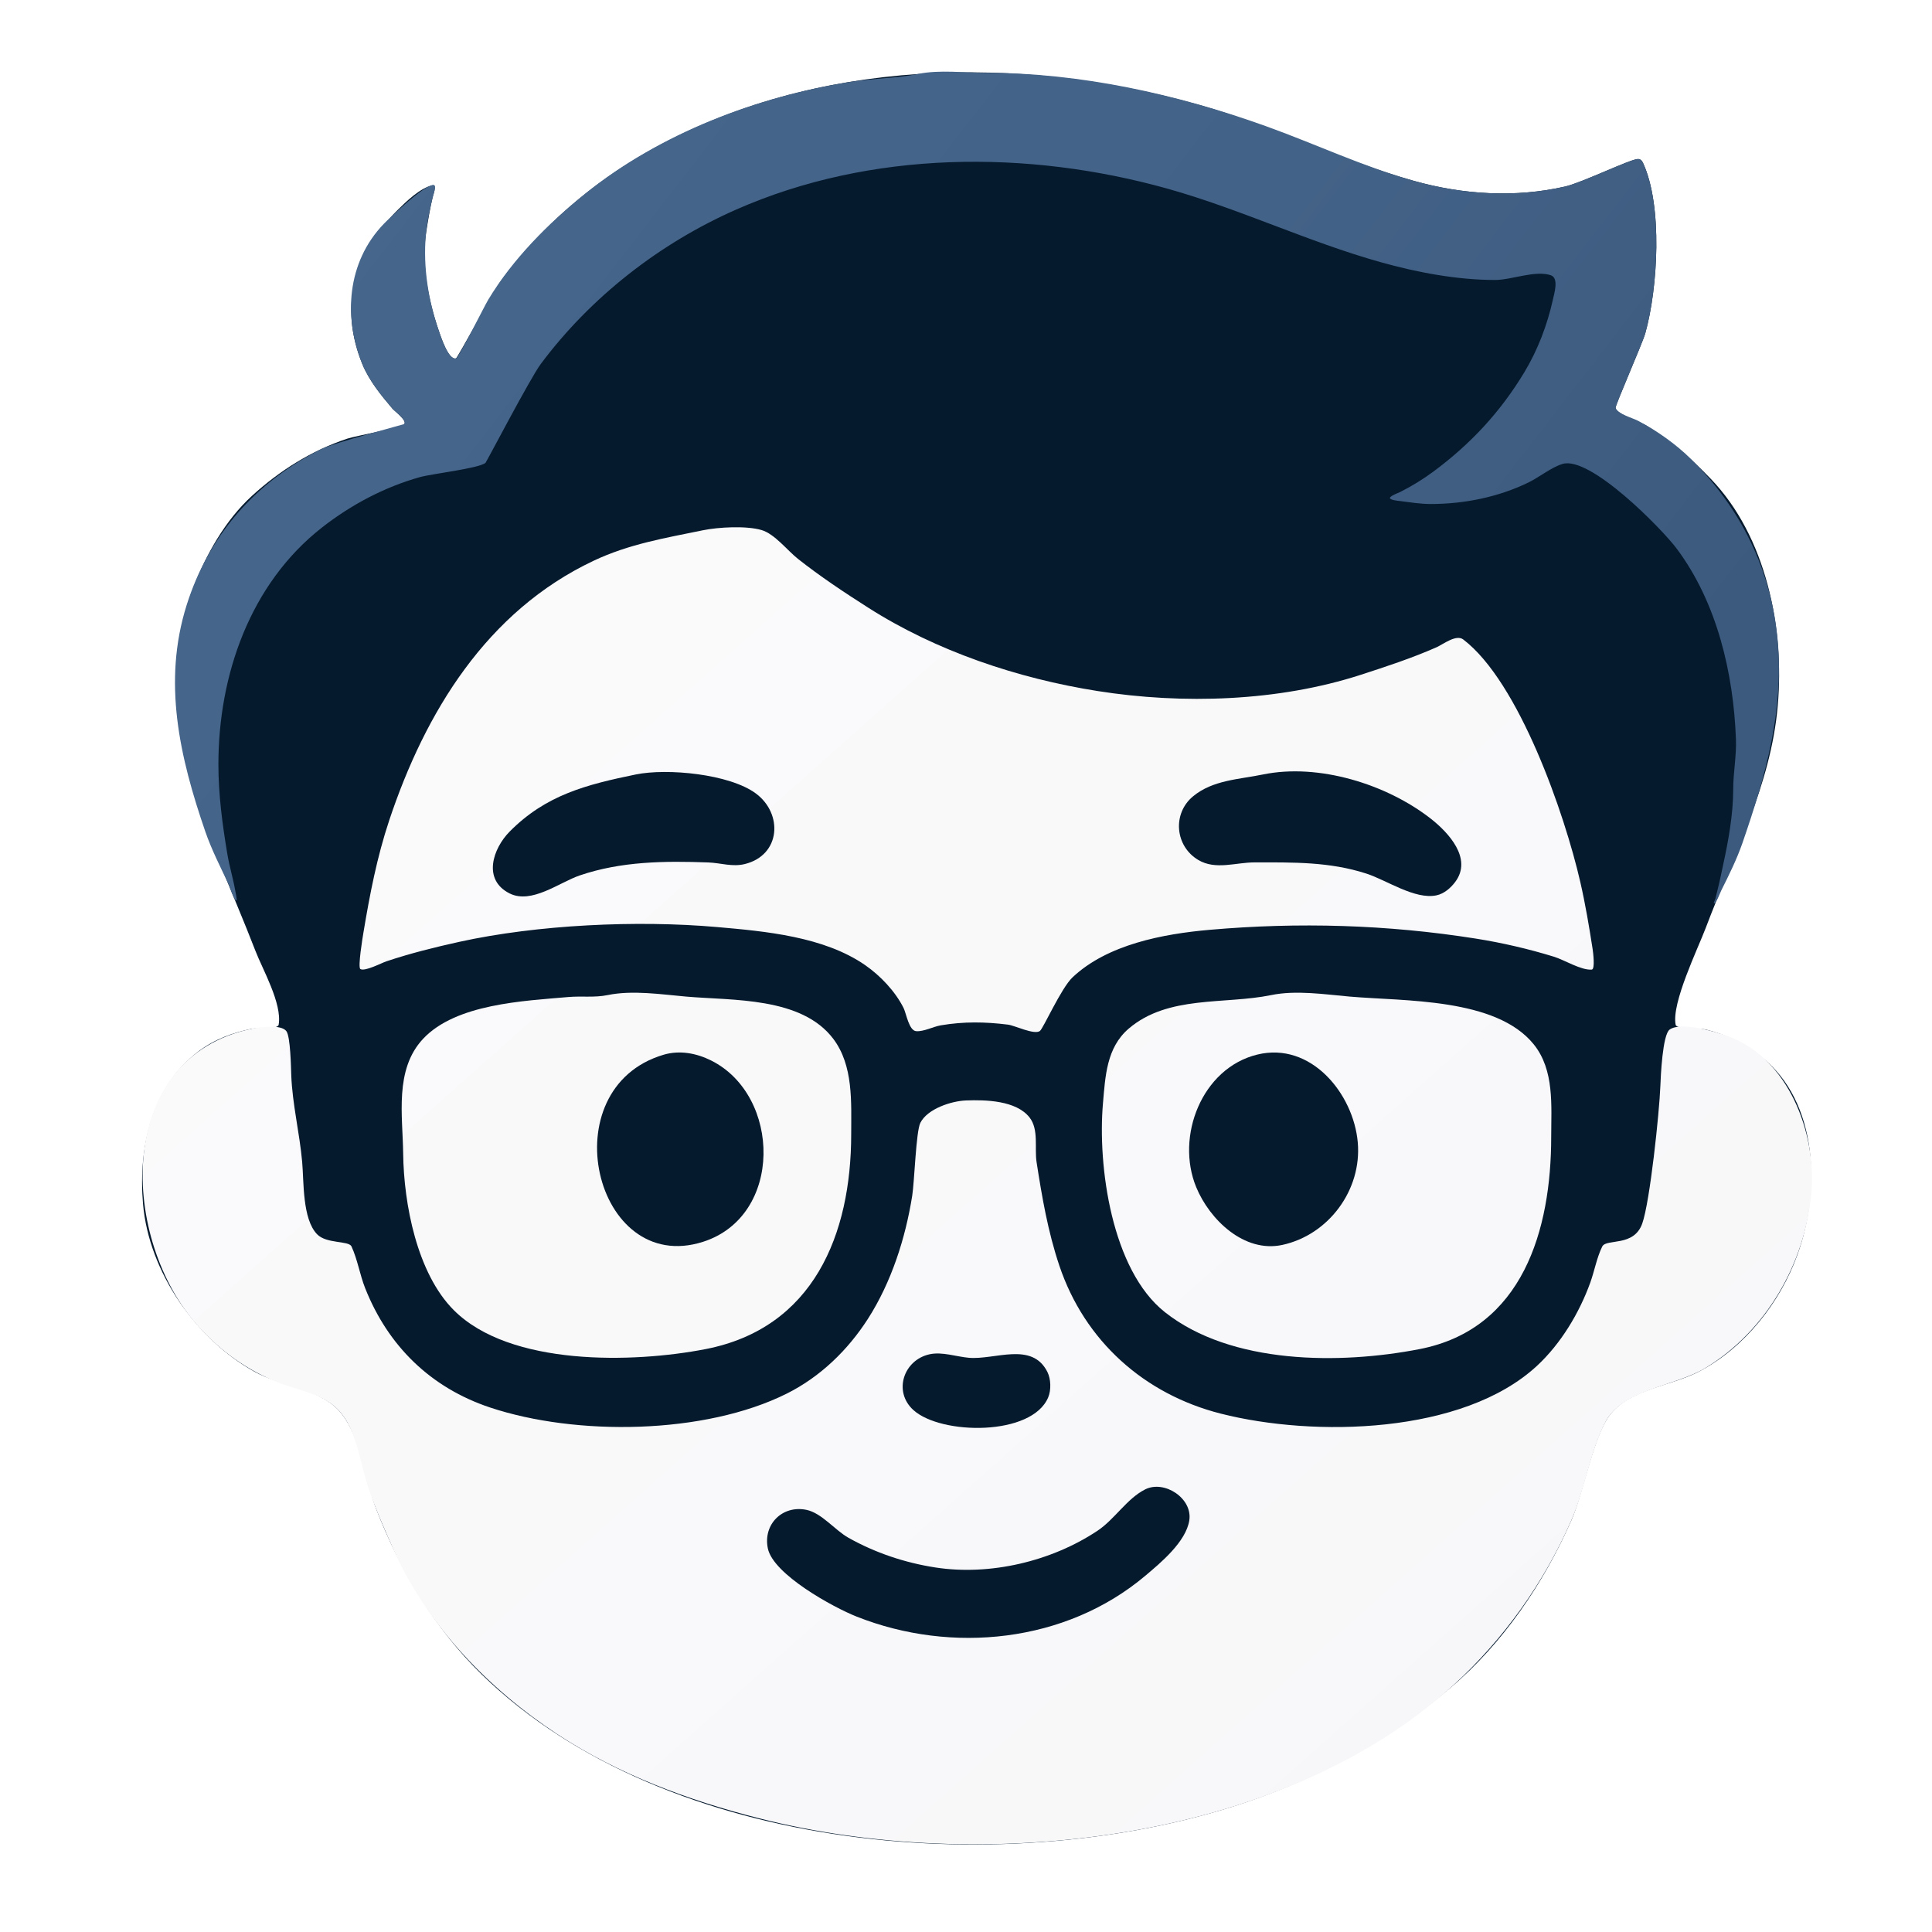
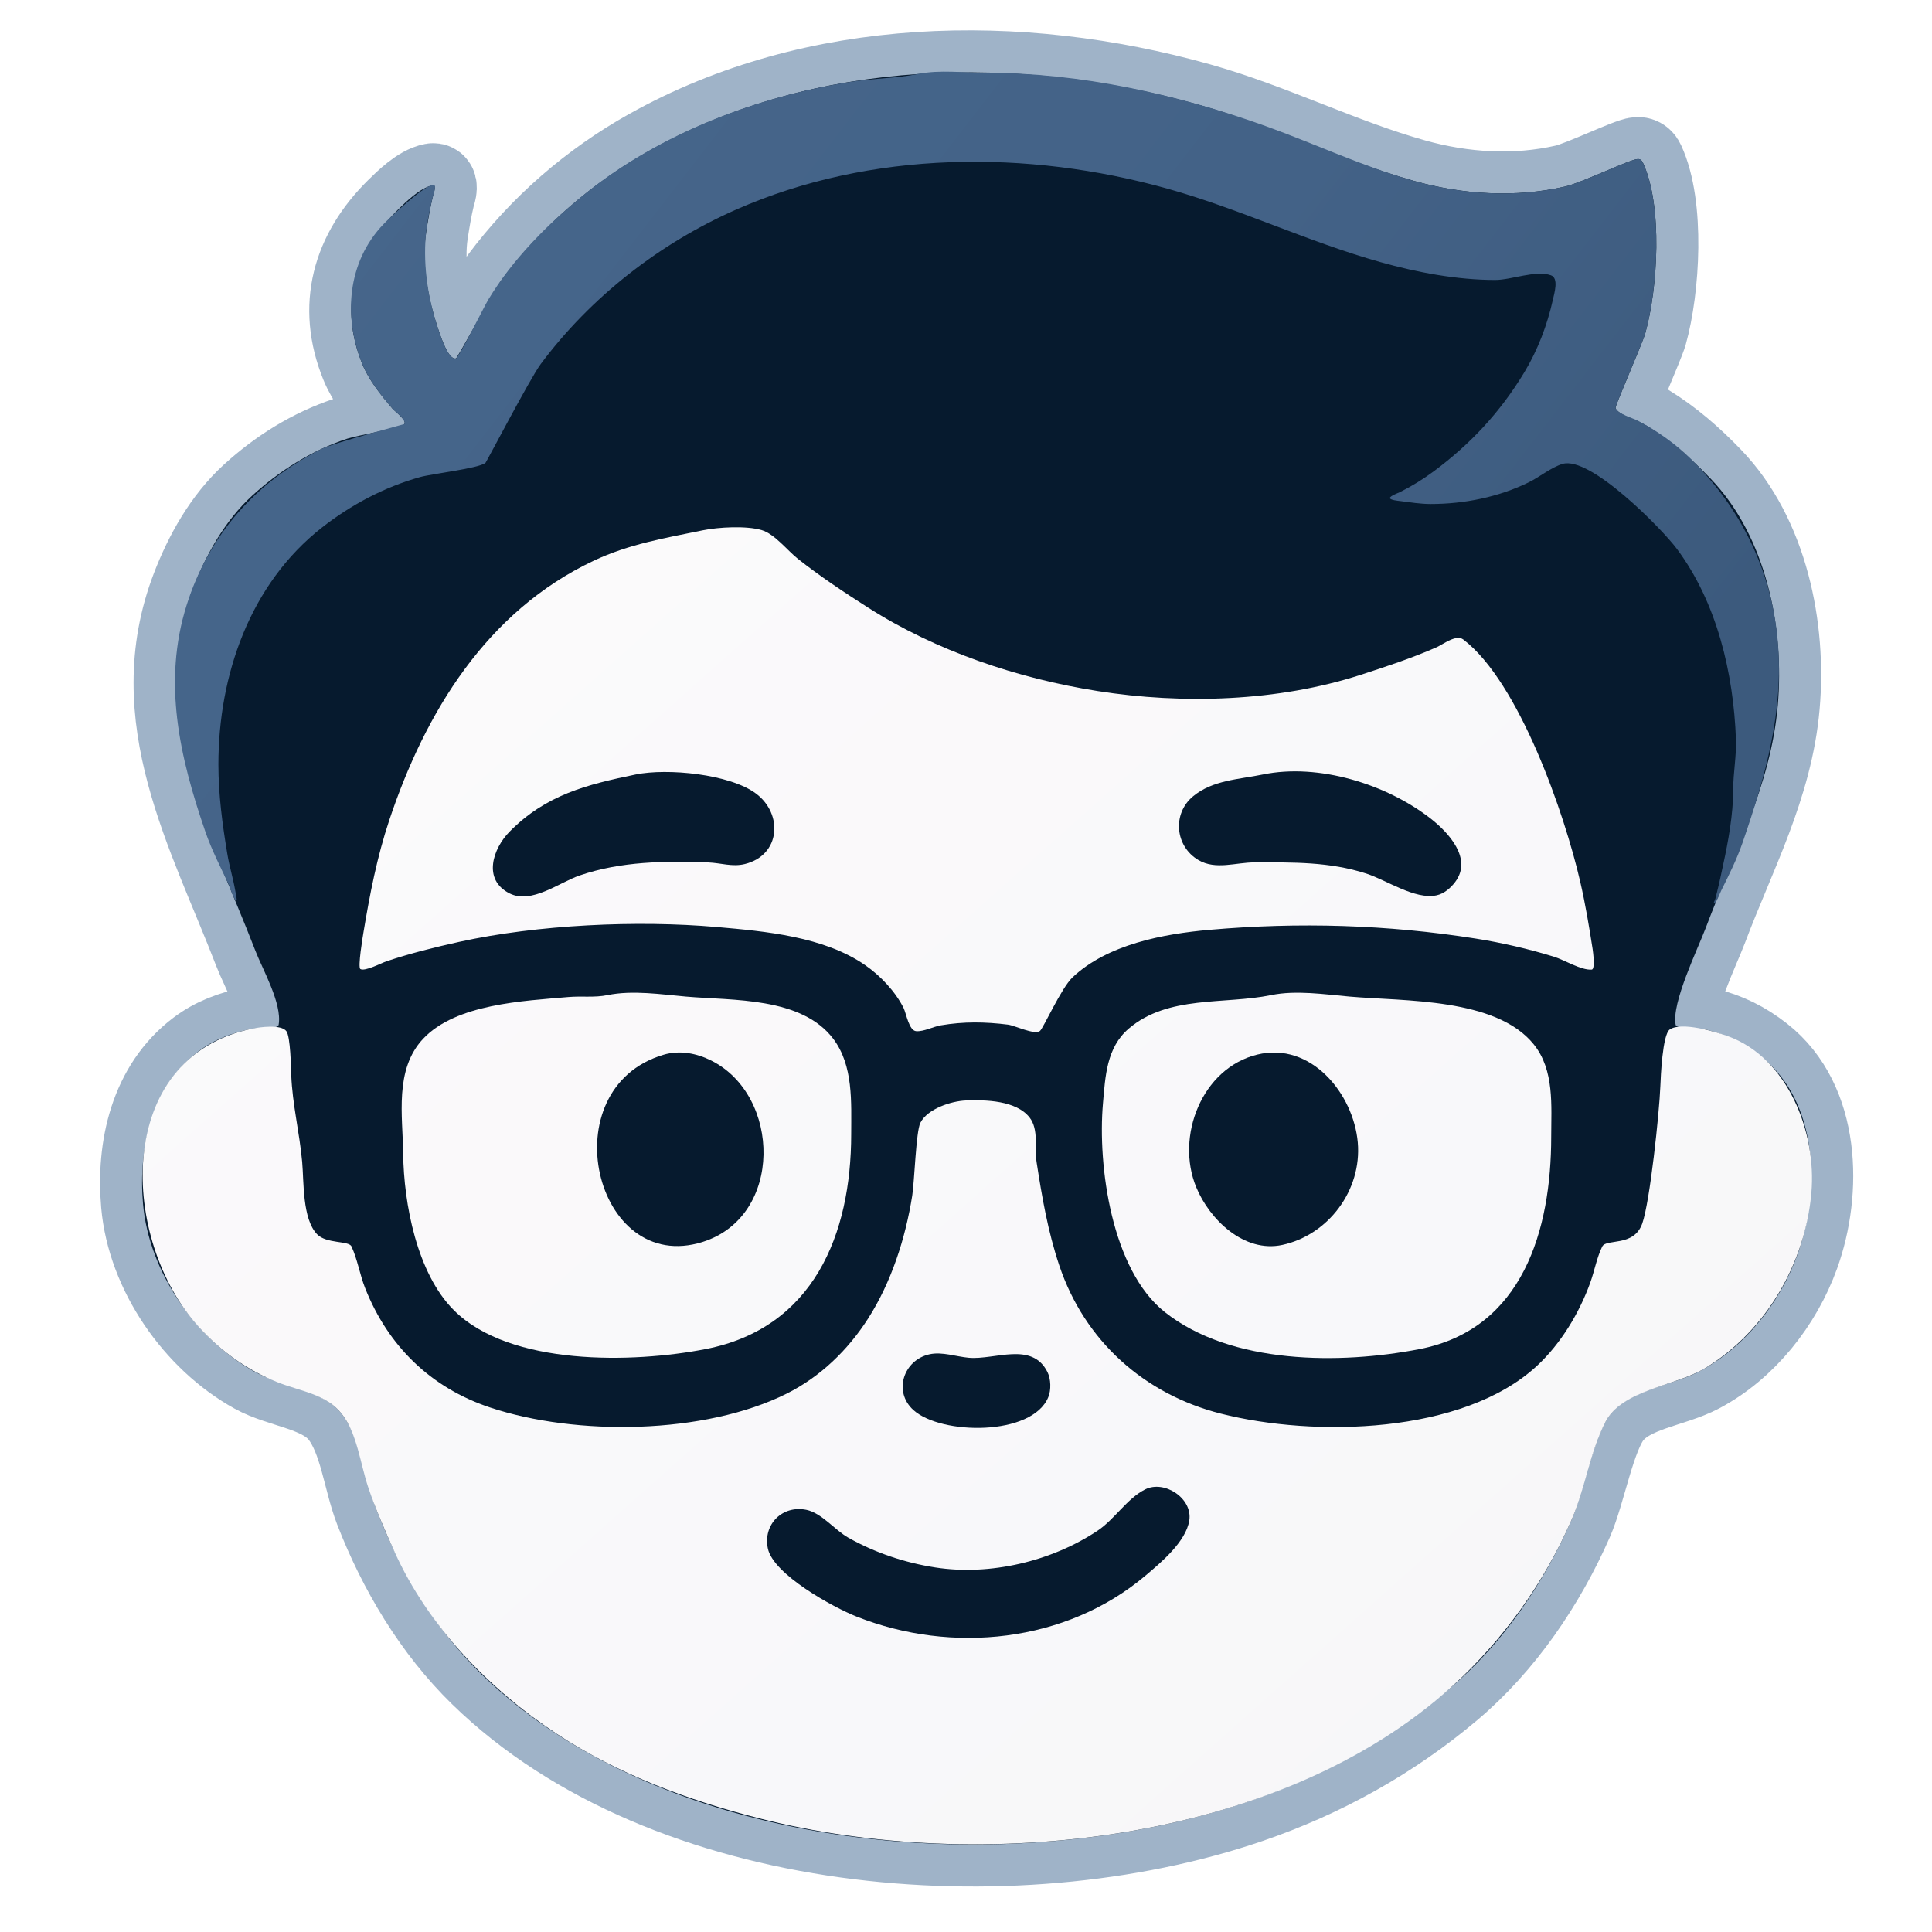
<svg xmlns="http://www.w3.org/2000/svg" width="690" height="690" viewBox="278 263 690 690" version="1.1" role="img" aria-labelledby="eugene-face-title">
  <defs>
    <linearGradient id="face-gradient" x1="410" y1="475" x2="815" y2="930" gradientUnits="userSpaceOnUse">
      <stop offset="0" stop-color="#fbfafb" />
      <stop offset="1" stop-color="#f7f7f9" />
    </linearGradient>
    <linearGradient id="hair-gradient" x1="420" y1="290" x2="815" y2="595" gradientUnits="userSpaceOnUse">
      <stop offset="0" stop-color="#46668b" />
      <stop offset="0.55" stop-color="#436287" />
      <stop offset="1" stop-color="#3c5a7d" />
    </linearGradient>
  </defs>
  <g id="eugene-face">
-     <path id="hair-and-glasses-silhouette" d="M 369.23,602.61 C 352.87,560.22 329.29,519.06 347.00,473.00 C 351.61,461.01 358.42,448.84 368.00,440.08 C 377.86,431.06 389.30,423.90 402.00,419.67 C 405.13,418.62 421.28,415.80 422.38,414.46 C 423.45,413.16 418.94,409.86 418.20,408.99 C 414.11,404.20 409.79,398.89 407.39,393.00 C 399.00,372.38 404.38,353.45 420.00,338.01 C 423.05,334.99 428.20,329.98 432.61,329.15 C 434.06,328.88 432.78,332.41 432.63,333.00 C 431.59,337.27 430.87,341.67 430.20,346.00 C 428.43,357.40 430.99,370.26 434.67,381.00 C 435.30,382.84 438.14,391.79 440.86,390.99 C 441.35,390.85 454.84,366.06 457.13,363.00 C 471.25,344.06 489.36,328.36 510.00,316.81 C 569.27,283.63 641.87,282.41 706.00,300.39 C 732.28,307.76 756.77,320.26 783.00,327.61 C 800.53,332.52 819.19,333.69 837.00,329.61 C 842.98,328.24 860.05,319.93 862.89,319.80 C 863.84,319.76 864.40,320.33 864.77,321.14 C 871.91,336.47 870.08,366.07 865.61,382.00 C 864.59,385.65 854.74,407.97 854.98,408.72 C 855.82,411.24 863.72,413.60 866.00,415.00 C 874.65,420.31 881.95,426.70 888.98,434.00 C 908.82,454.61 915.34,487.34 912.92,515.00 C 910.41,543.67 897.13,567.99 887.20,594.38 C 884.40,601.81 874.88,621.28 876.45,629.00 C 876.78,630.66 885.35,630.23 887.00,630.64 C 894.66,632.50 900.79,635.53 907.00,640.39 C 927.60,656.56 928.09,688.54 919.98,711.00 C 913.80,728.13 901.20,744.17 885.00,752.73 C 875.01,758.01 860.52,758.96 853.22,768.00 C 846.99,775.73 843.65,795.86 839.19,806.00 C 829.34,828.39 814.77,849.93 796.00,865.80 C 774.66,883.83 750.42,897.29 724.00,906.33 C 639.71,935.16 516.22,925.50 450.01,860.98 C 433.29,844.69 420.75,823.65 412.39,802.00 C 408.32,791.47 407.05,777.01 400.11,768.02 C 393.08,758.92 378.68,758.30 369.00,752.94 C 347.96,741.30 331.21,717.35 329.08,693.00 C 327.33,672.96 332.10,651.16 349.00,638.41 C 354.70,634.11 361.11,631.83 368.00,630.39 C 369.55,630.07 377.22,630.76 377.52,628.97 C 378.81,621.40 371.76,609.19 369.23,602.61 Z" fill="#061a2e" />
+     <path id="hair-and-glasses-silhouette" stroke="#9fb3c8" stroke-width="30" stroke-linejoin="round" paint-order="stroke" d="M 369.23,602.61 C 352.87,560.22 329.29,519.06 347.00,473.00 C 351.61,461.01 358.42,448.84 368.00,440.08 C 377.86,431.06 389.30,423.90 402.00,419.67 C 405.13,418.62 421.28,415.80 422.38,414.46 C 423.45,413.16 418.94,409.86 418.20,408.99 C 414.11,404.20 409.79,398.89 407.39,393.00 C 399.00,372.38 404.38,353.45 420.00,338.01 C 423.05,334.99 428.20,329.98 432.61,329.15 C 434.06,328.88 432.78,332.41 432.63,333.00 C 431.59,337.27 430.87,341.67 430.20,346.00 C 428.43,357.40 430.99,370.26 434.67,381.00 C 435.30,382.84 438.14,391.79 440.86,390.99 C 441.35,390.85 454.84,366.06 457.13,363.00 C 471.25,344.06 489.36,328.36 510.00,316.81 C 569.27,283.63 641.87,282.41 706.00,300.39 C 732.28,307.76 756.77,320.26 783.00,327.61 C 800.53,332.52 819.19,333.69 837.00,329.61 C 842.98,328.24 860.05,319.93 862.89,319.80 C 863.84,319.76 864.40,320.33 864.77,321.14 C 871.91,336.47 870.08,366.07 865.61,382.00 C 864.59,385.65 854.74,407.97 854.98,408.72 C 855.82,411.24 863.72,413.60 866.00,415.00 C 874.65,420.31 881.95,426.70 888.98,434.00 C 908.82,454.61 915.34,487.34 912.92,515.00 C 910.41,543.67 897.13,567.99 887.20,594.38 C 884.40,601.81 874.88,621.28 876.45,629.00 C 876.78,630.66 885.35,630.23 887.00,630.64 C 894.66,632.50 900.79,635.53 907.00,640.39 C 927.60,656.56 928.09,688.54 919.98,711.00 C 913.80,728.13 901.20,744.17 885.00,752.73 C 875.01,758.01 860.52,758.96 853.22,768.00 C 846.99,775.73 843.65,795.86 839.19,806.00 C 829.34,828.39 814.77,849.93 796.00,865.80 C 774.66,883.83 750.42,897.29 724.00,906.33 C 639.71,935.16 516.22,925.50 450.01,860.98 C 433.29,844.69 420.75,823.65 412.39,802.00 C 408.32,791.47 407.05,777.01 400.11,768.02 C 393.08,758.92 378.68,758.30 369.00,752.94 C 347.96,741.30 331.21,717.35 329.08,693.00 C 327.33,672.96 332.10,651.16 349.00,638.41 C 354.70,634.11 361.11,631.83 368.00,630.39 C 369.55,630.07 377.22,630.76 377.52,628.97 C 378.81,621.40 371.76,609.19 369.23,602.61 Z" fill="#061a2e" />
    <path id="hair-highlight" d="M 606.00,289.39 C 598.22,290.99 589.91,290.95 582.00,292.20 C 548.23,297.53 513.80,310.59 487.00,332.18 C 473.79,342.82 461.23,355.38 452.39,370.00 C 450.87,372.52 441.89,390.69 440.86,390.99 C 438.14,391.79 435.30,382.84 434.67,381.00 C 430.97,370.21 429.08,358.43 430.08,347.00 C 430.45,342.71 431.43,338.20 432.39,334.00 C 432.54,333.33 433.91,329.63 433.10,329.17 C 430.71,327.84 416.88,341.07 415.02,343.00 C 401.91,356.63 400.58,376.28 407.39,393.00 C 409.79,398.89 414.11,404.20 418.20,408.99 C 418.94,409.86 423.45,413.16 422.38,414.46 C 422.37,414.48 396.76,421.38 393.00,423.25 C 369.55,434.92 352.65,453.86 344.69,479.00 C 335.96,506.58 342.19,533.49 351.33,560.00 C 353.58,566.52 356.79,572.77 359.73,579.00 C 360.09,579.76 361.48,584.60 362.45,584.60 C 362.78,584.60 362.04,581.25 362.00,581.00 C 361.24,576.63 359.92,572.38 359.19,568.00 C 357.42,557.36 356.00,546.80 356.00,536.00 C 356.00,504.25 367.21,471.58 393.00,451.39 C 403.39,443.27 415.28,436.96 428.00,433.39 C 432.32,432.18 448.98,430.31 451.39,428.30 C 451.75,428.00 467.35,398.06 471.13,393.00 C 488.99,369.05 513.66,349.84 541.00,337.81 C 589.00,316.68 645.05,316.41 695.00,330.39 C 720.86,337.63 745.18,349.37 771.00,356.61 C 784.15,360.30 798.35,362.99 812.00,362.99 C 817.81,362.99 826.36,359.41 831.88,361.31 C 834.81,362.32 833.09,367.79 832.61,370.00 C 830.61,379.04 827.17,388.09 822.38,396.00 C 813.83,410.16 803.26,421.52 790.00,431.37 C 786.22,434.17 782.21,436.63 778.00,438.75 C 777.47,439.01 774.40,440.11 774.40,440.86 C 774.40,441.61 777.54,441.89 778.00,441.94 C 781.74,442.41 785.21,443.00 789.00,443.00 C 800.93,443.00 813.24,440.52 824.00,435.25 C 827.88,433.34 831.93,429.97 836.00,428.70 C 845.86,425.64 871.62,451.95 876.87,459.00 C 891.23,478.26 897.10,503.43 897.98,527.00 C 898.20,533.01 897.00,538.95 897.00,545.00 C 897.00,553.84 895.27,563.36 893.38,572.00 C 892.73,575.01 892.13,578.01 891.37,581.00 C 891.12,581.98 890.89,582.96 890.64,583.94 C 890.50,584.49 889.74,585.60 890.30,585.60 C 890.92,585.60 892.48,581.54 892.75,581.00 C 895.51,575.48 898.31,569.84 900.33,564.00 C 908.44,540.50 915.12,517.20 912.92,492.00 C 910.73,466.89 899.81,444.61 882.00,427.01 C 876.52,421.59 869.82,416.87 863.00,413.27 C 861.16,412.30 855.68,410.82 854.98,408.72 C 854.74,407.97 864.59,385.65 865.61,382.00 C 870.08,366.07 871.91,336.47 864.77,321.14 C 864.40,320.33 863.84,319.76 862.89,319.80 C 860.05,319.93 842.98,328.24 837.00,329.61 C 819.19,333.69 800.53,332.52 783.00,327.61 C 764.86,322.52 747.70,314.37 730.00,308.02 C 698.12,296.58 663.87,289.00 630.00,289.00 C 622.31,289.00 613.54,287.84 606.00,289.39 Z" fill="url(#hair-gradient)" />
    <g id="face-and-lenses" fill="url(#face-gradient)">
      <path id="face-and-ears" d="M 368.00,630.39 C 318.07,640.80 320.92,706.13 349.08,737.00 C 356.96,745.64 366.16,752.23 377.00,756.61 C 384.95,759.82 394.54,760.81 400.11,768.02 C 405.59,775.11 406.66,785.65 409.45,794.00 C 412.06,801.85 415.43,809.47 418.81,817.00 C 430.89,843.85 452.68,866.32 477.00,882.33 C 498.89,896.73 523.73,905.94 549.00,912.37 C 627.76,932.42 734.91,921.58 797.00,864.92 C 815.05,848.45 829.35,828.37 839.19,806.00 C 844.11,794.81 845.77,781.79 851.30,771.00 C 857.32,759.23 876.09,758.20 887.00,751.61 C 908.73,738.47 922.72,714.15 924.92,689.00 C 926.80,667.54 916.70,640.86 895.00,633.02 C 890.65,631.45 878.44,627.78 874.31,630.70 C 871.75,632.51 871.11,647.53 870.98,651.00 C 870.63,660.19 867.28,692.24 864.51,700.00 C 861.49,708.46 851.69,705.25 850.23,708.19 C 848.29,712.10 847.46,716.88 845.98,721.00 C 842.08,731.86 835.44,742.91 826.92,750.80 C 800.45,775.30 747.24,776.32 714.00,767.87 C 686.63,760.92 665.37,741.90 656.33,715.00 C 652.24,702.80 650.16,690.64 648.20,678.00 C 647.43,673.04 649.06,666.37 645.69,662.09 C 640.90,655.99 629.97,655.76 623.00,656.02 C 617.74,656.22 609.23,659.00 606.70,664.01 C 605.14,667.09 604.59,684.98 603.80,690.00 C 601.39,705.24 596.33,720.98 587.98,734.00 C 580.80,745.19 570.96,754.73 559.00,760.71 C 529.68,775.37 483.75,775.92 453.00,765.67 C 431.84,758.61 416.59,743.75 408.39,723.00 C 406.50,718.21 405.68,712.78 403.52,708.14 C 402.55,706.05 394.56,707.27 391.23,703.79 C 385.96,698.30 386.55,685.16 385.92,678.00 C 385.01,667.69 382.41,657.34 382.02,647.00 C 381.92,644.09 381.73,633.32 380.30,631.31 C 378.46,628.72 370.68,629.83 368.00,630.39 Z" />
      <path id="right-lens" d="M 732.00,618.39 C 715.31,621.82 695.13,618.35 681.08,630.39 C 673.17,637.18 672.75,647.48 671.92,657.00 C 669.96,679.43 675.00,716.56 694.01,731.61 C 717.72,750.38 756.64,750.34 785.00,744.82 C 821.93,737.64 832.00,702.13 832.00,669.00 C 832.00,657.95 833.21,645.23 825.78,636.00 C 812.31,619.29 779.52,620.63 760.00,618.92 C 751.11,618.14 740.89,616.56 732.00,618.39 Z" />
      <path id="left-lens" d="M 495.00,618.39 C 490.34,619.35 485.70,618.67 481.00,619.08 C 465.01,620.48 440.80,621.50 429.09,634.02 C 418.79,645.03 421.84,661.58 421.99,675.00 C 422.21,692.92 426.91,717.75 440.08,730.92 C 460.16,751.00 504.19,749.85 530.00,744.82 C 568.53,737.33 582.00,703.88 582.00,668.00 C 582.00,656.66 582.83,643.58 575.59,634.00 C 564.22,618.97 539.67,620.38 523.00,618.92 C 514.11,618.14 503.89,616.56 495.00,618.39 Z" />
      <path id="forehead" d="M 529.00,452.39 C 515.49,455.17 502.66,457.29 490.00,463.27 C 451.87,481.28 429.88,517.32 417.00,556.00 C 412.64,569.10 410.07,582.42 407.81,596.00 C 407.52,597.71 405.74,608.47 406.70,609.08 C 408.28,610.07 414.29,606.90 416.00,606.33 C 424.58,603.47 433.18,601.33 442.00,599.38 C 469.94,593.23 505.54,591.59 534.00,594.08 C 551.32,595.59 572.28,597.48 587.00,607.70 C 592.43,611.47 597.74,617.06 600.71,623.00 C 601.67,624.92 602.61,631.11 605.23,631.28 C 607.99,631.45 611.26,629.66 614.00,629.19 C 622.22,627.80 629.78,627.92 638.00,628.94 C 640.49,629.26 647.31,632.66 649.38,631.22 C 650.56,630.40 656.96,615.93 661.02,612.08 C 673.47,600.29 693.44,596.53 710.00,595.08 C 741.79,592.29 773.42,593.21 805.00,598.20 C 814.34,599.67 823.96,601.90 833.00,604.69 C 836.66,605.81 842.74,609.61 846.49,609.28 C 847.75,609.16 846.95,602.97 846.80,602.00 C 845.56,593.96 844.21,585.94 842.39,578.00 C 836.83,553.75 820.54,506.61 800.61,491.40 C 798.04,489.43 793.41,493.13 791.00,494.19 C 782.23,498.05 773.10,501.05 764.00,504.00 C 734.50,513.55 700.43,514.61 670.00,509.80 C 641.51,505.30 612.40,495.56 588.00,479.98 C 579.40,474.49 571.02,468.94 563.00,462.61 C 559.20,459.61 554.68,453.69 550.00,452.31 C 544.53,450.70 534.56,451.25 529.00,452.39 Z" />
    </g>
    <g id="facial-features" fill="#061a2e">
      <path id="smile" d="M 687.00,794.92 C 693.87,791.49 703.97,798.11 702.75,806.00 C 701.56,813.64 692.54,821.14 687.00,825.80 C 658.63,849.70 617.88,853.79 584.00,840.38 C 575.54,837.04 554.15,825.29 552.23,816.00 C 550.45,807.38 557.46,800.47 566.00,802.23 C 571.47,803.36 576.15,809.46 581.00,812.19 C 590.58,817.58 601.14,821.11 612.00,822.80 C 631.63,825.85 653.62,820.59 670.00,809.67 C 676.12,805.58 680.49,798.18 687.00,794.92 Z" />
      <path id="nose" d="M 610.00,746.67 C 614.45,745.69 619.54,747.53 624.00,747.92 C 633.34,748.74 646.57,741.99 652.08,753.00 C 653.33,755.50 653.45,759.42 652.38,762.00 C 646.61,775.99 614.08,775.54 604.21,766.59 C 596.88,759.94 600.76,748.68 610.00,746.67 Z" />
      <path id="right-eye" d="M 727.00,639.64 C 746.20,634.92 761.40,653.61 762.92,671.00 C 764.41,688.06 752.45,704.03 736.00,707.61 C 722.33,710.58 709.98,698.55 705.22,687.00 C 697.76,668.92 707.21,644.50 727.00,639.64 Z" />
      <path id="left-eye" d="M 515.00,639.69 C 520.73,637.99 526.77,639.14 532.00,641.76 C 557.00,654.26 557.82,697.39 529.00,706.53 C 490.28,718.81 474.43,651.70 515.00,639.69 Z" />
      <path id="right-eyebrow" d="M 729.00,539.61 C 748.97,535.49 773.29,543.10 789.00,555.39 C 795.38,560.39 803.97,569.67 797.71,577.99 C 796.08,580.16 793.72,582.21 791.00,582.77 C 783.30,584.36 773.28,577.36 766.00,575.00 C 752.78,570.72 739.72,570.99 726.00,571.00 C 719.35,571.00 712.19,573.80 706.00,570.16 C 697.67,565.25 696.60,553.62 704.08,547.41 C 711.14,541.56 720.48,541.37 729.00,539.61 Z" />
      <path id="left-eyebrow" d="M 505.00,539.61 C 516.28,537.28 538.63,539.42 548.00,546.42 C 557.72,553.68 556.82,568.43 544.00,571.59 C 539.52,572.69 535.42,571.19 531.00,571.02 C 515.45,570.45 499.85,570.59 485.00,575.67 C 477.75,578.15 467.85,586.01 460.00,582.08 C 450.22,577.17 454.06,566.02 460.01,560.00 C 473.03,546.83 487.59,543.20 505.00,539.61 Z" />
    </g>
  </g>
</svg>
